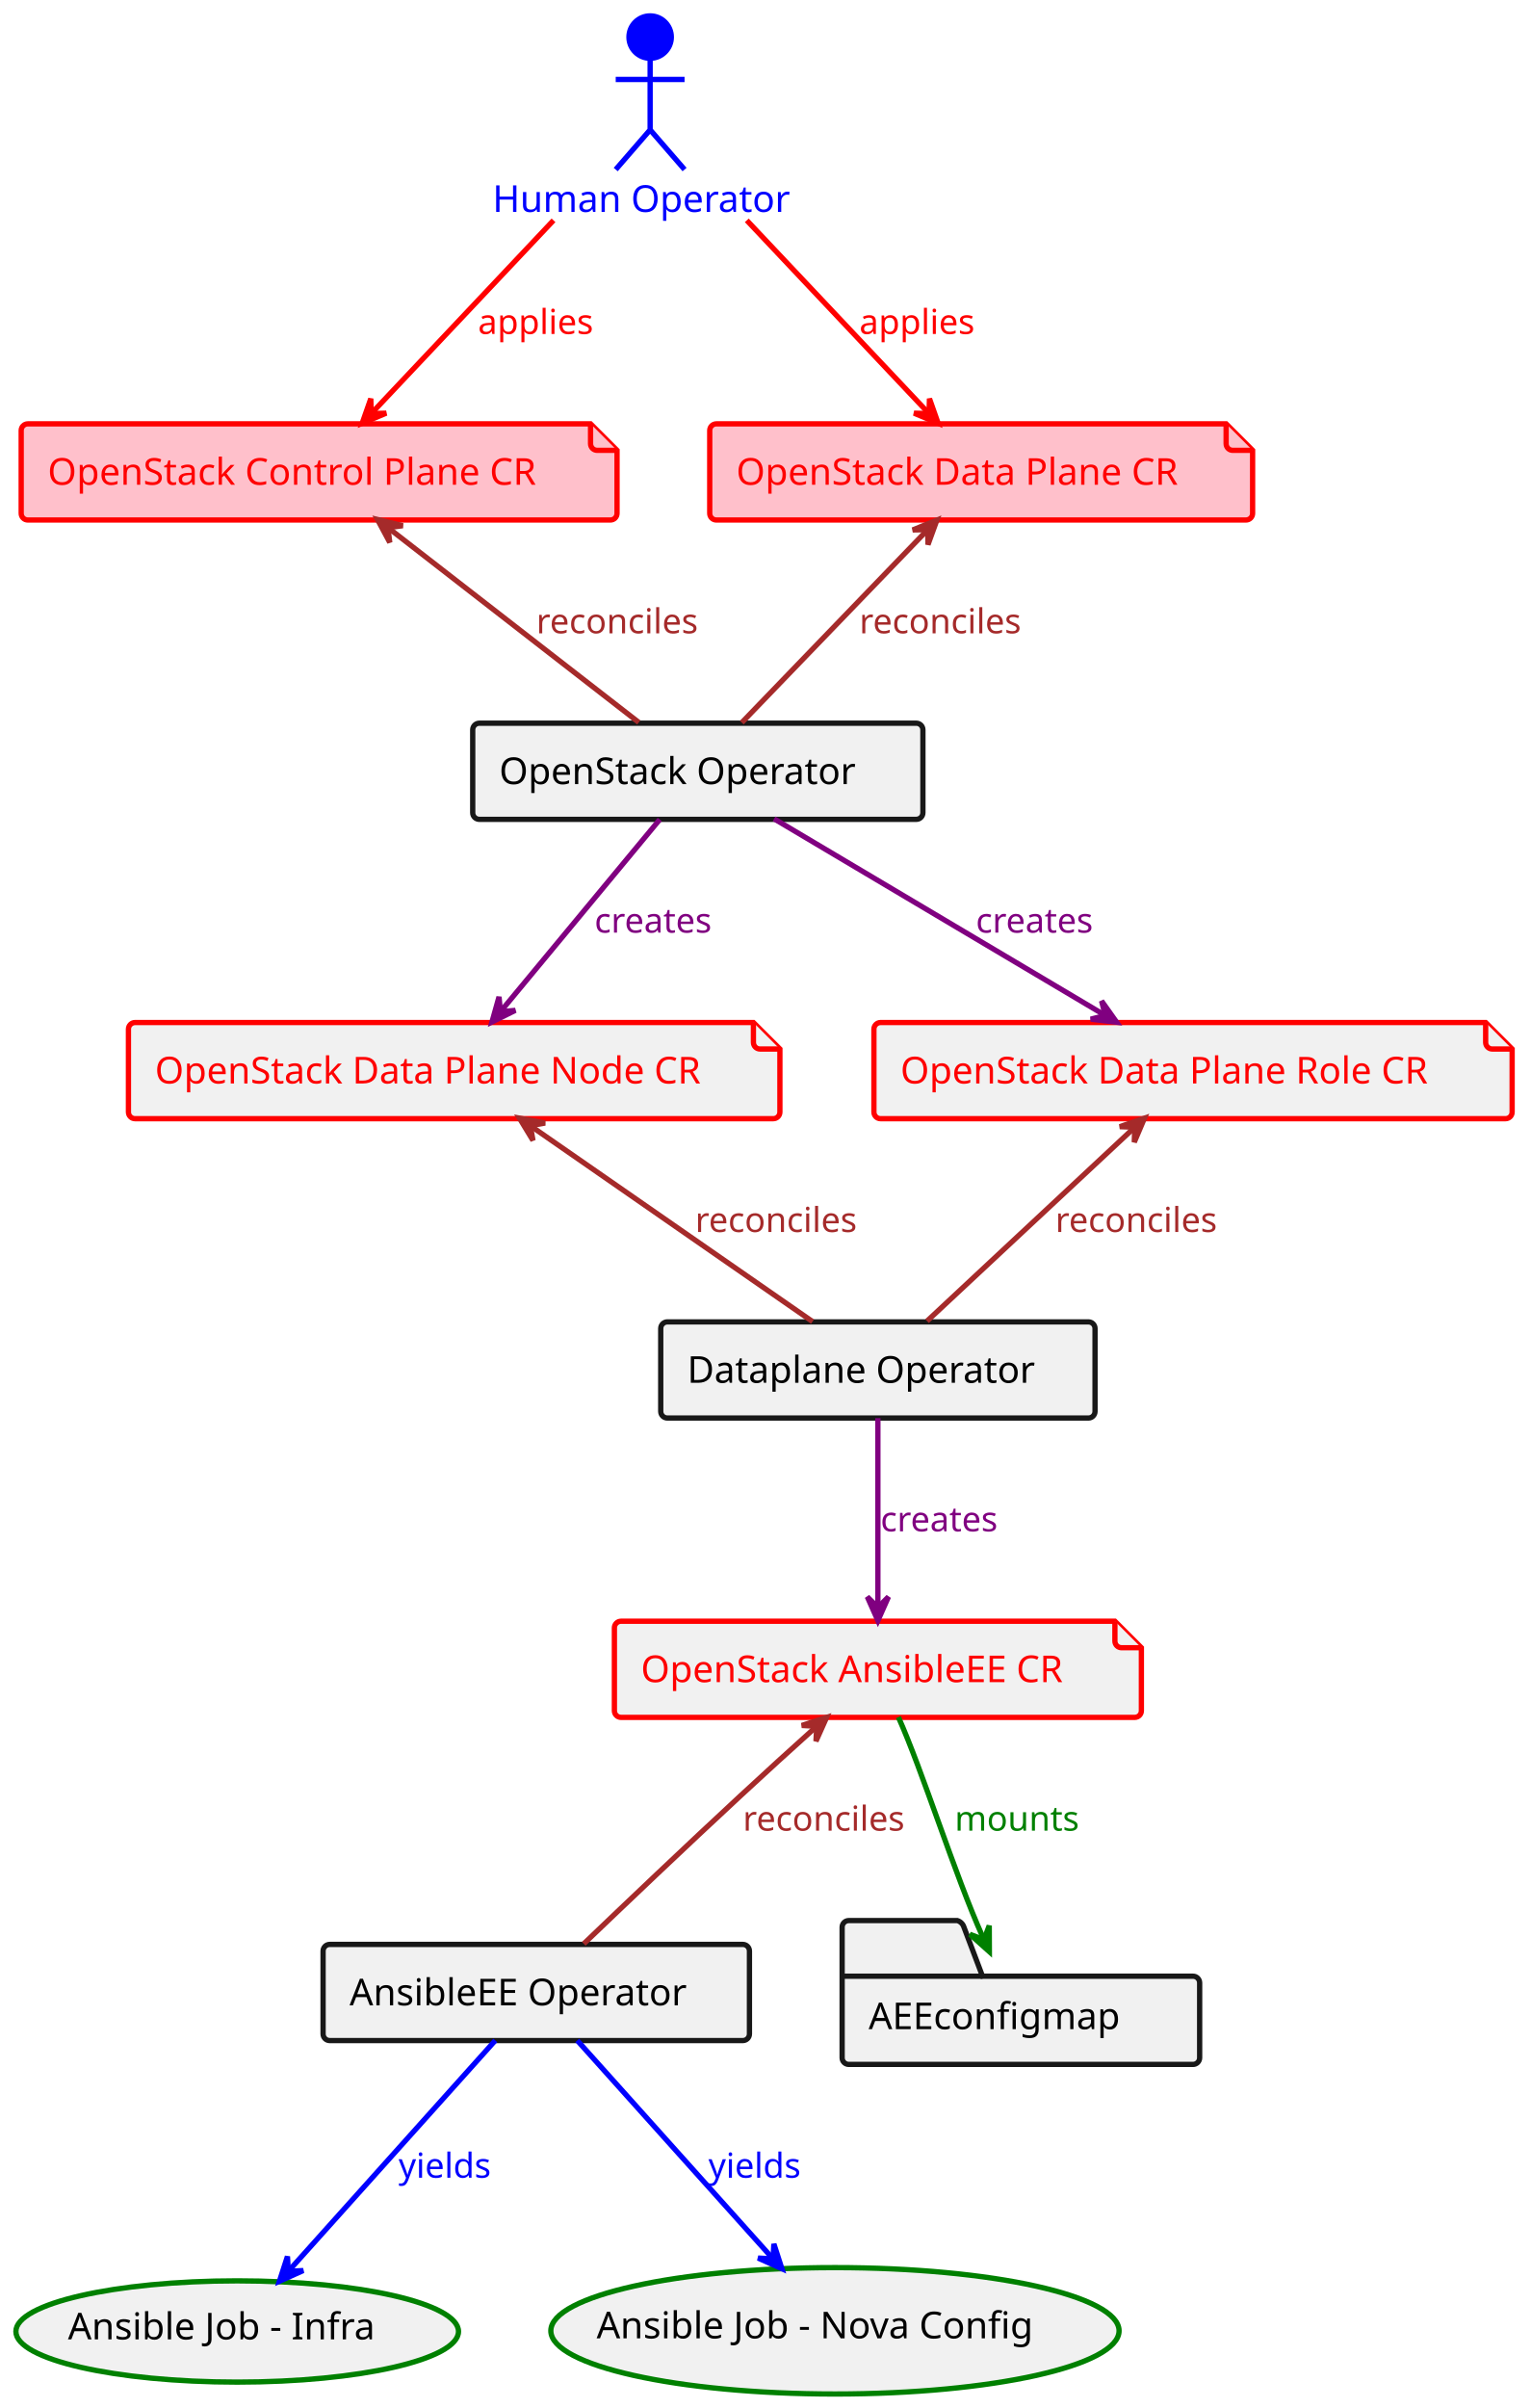
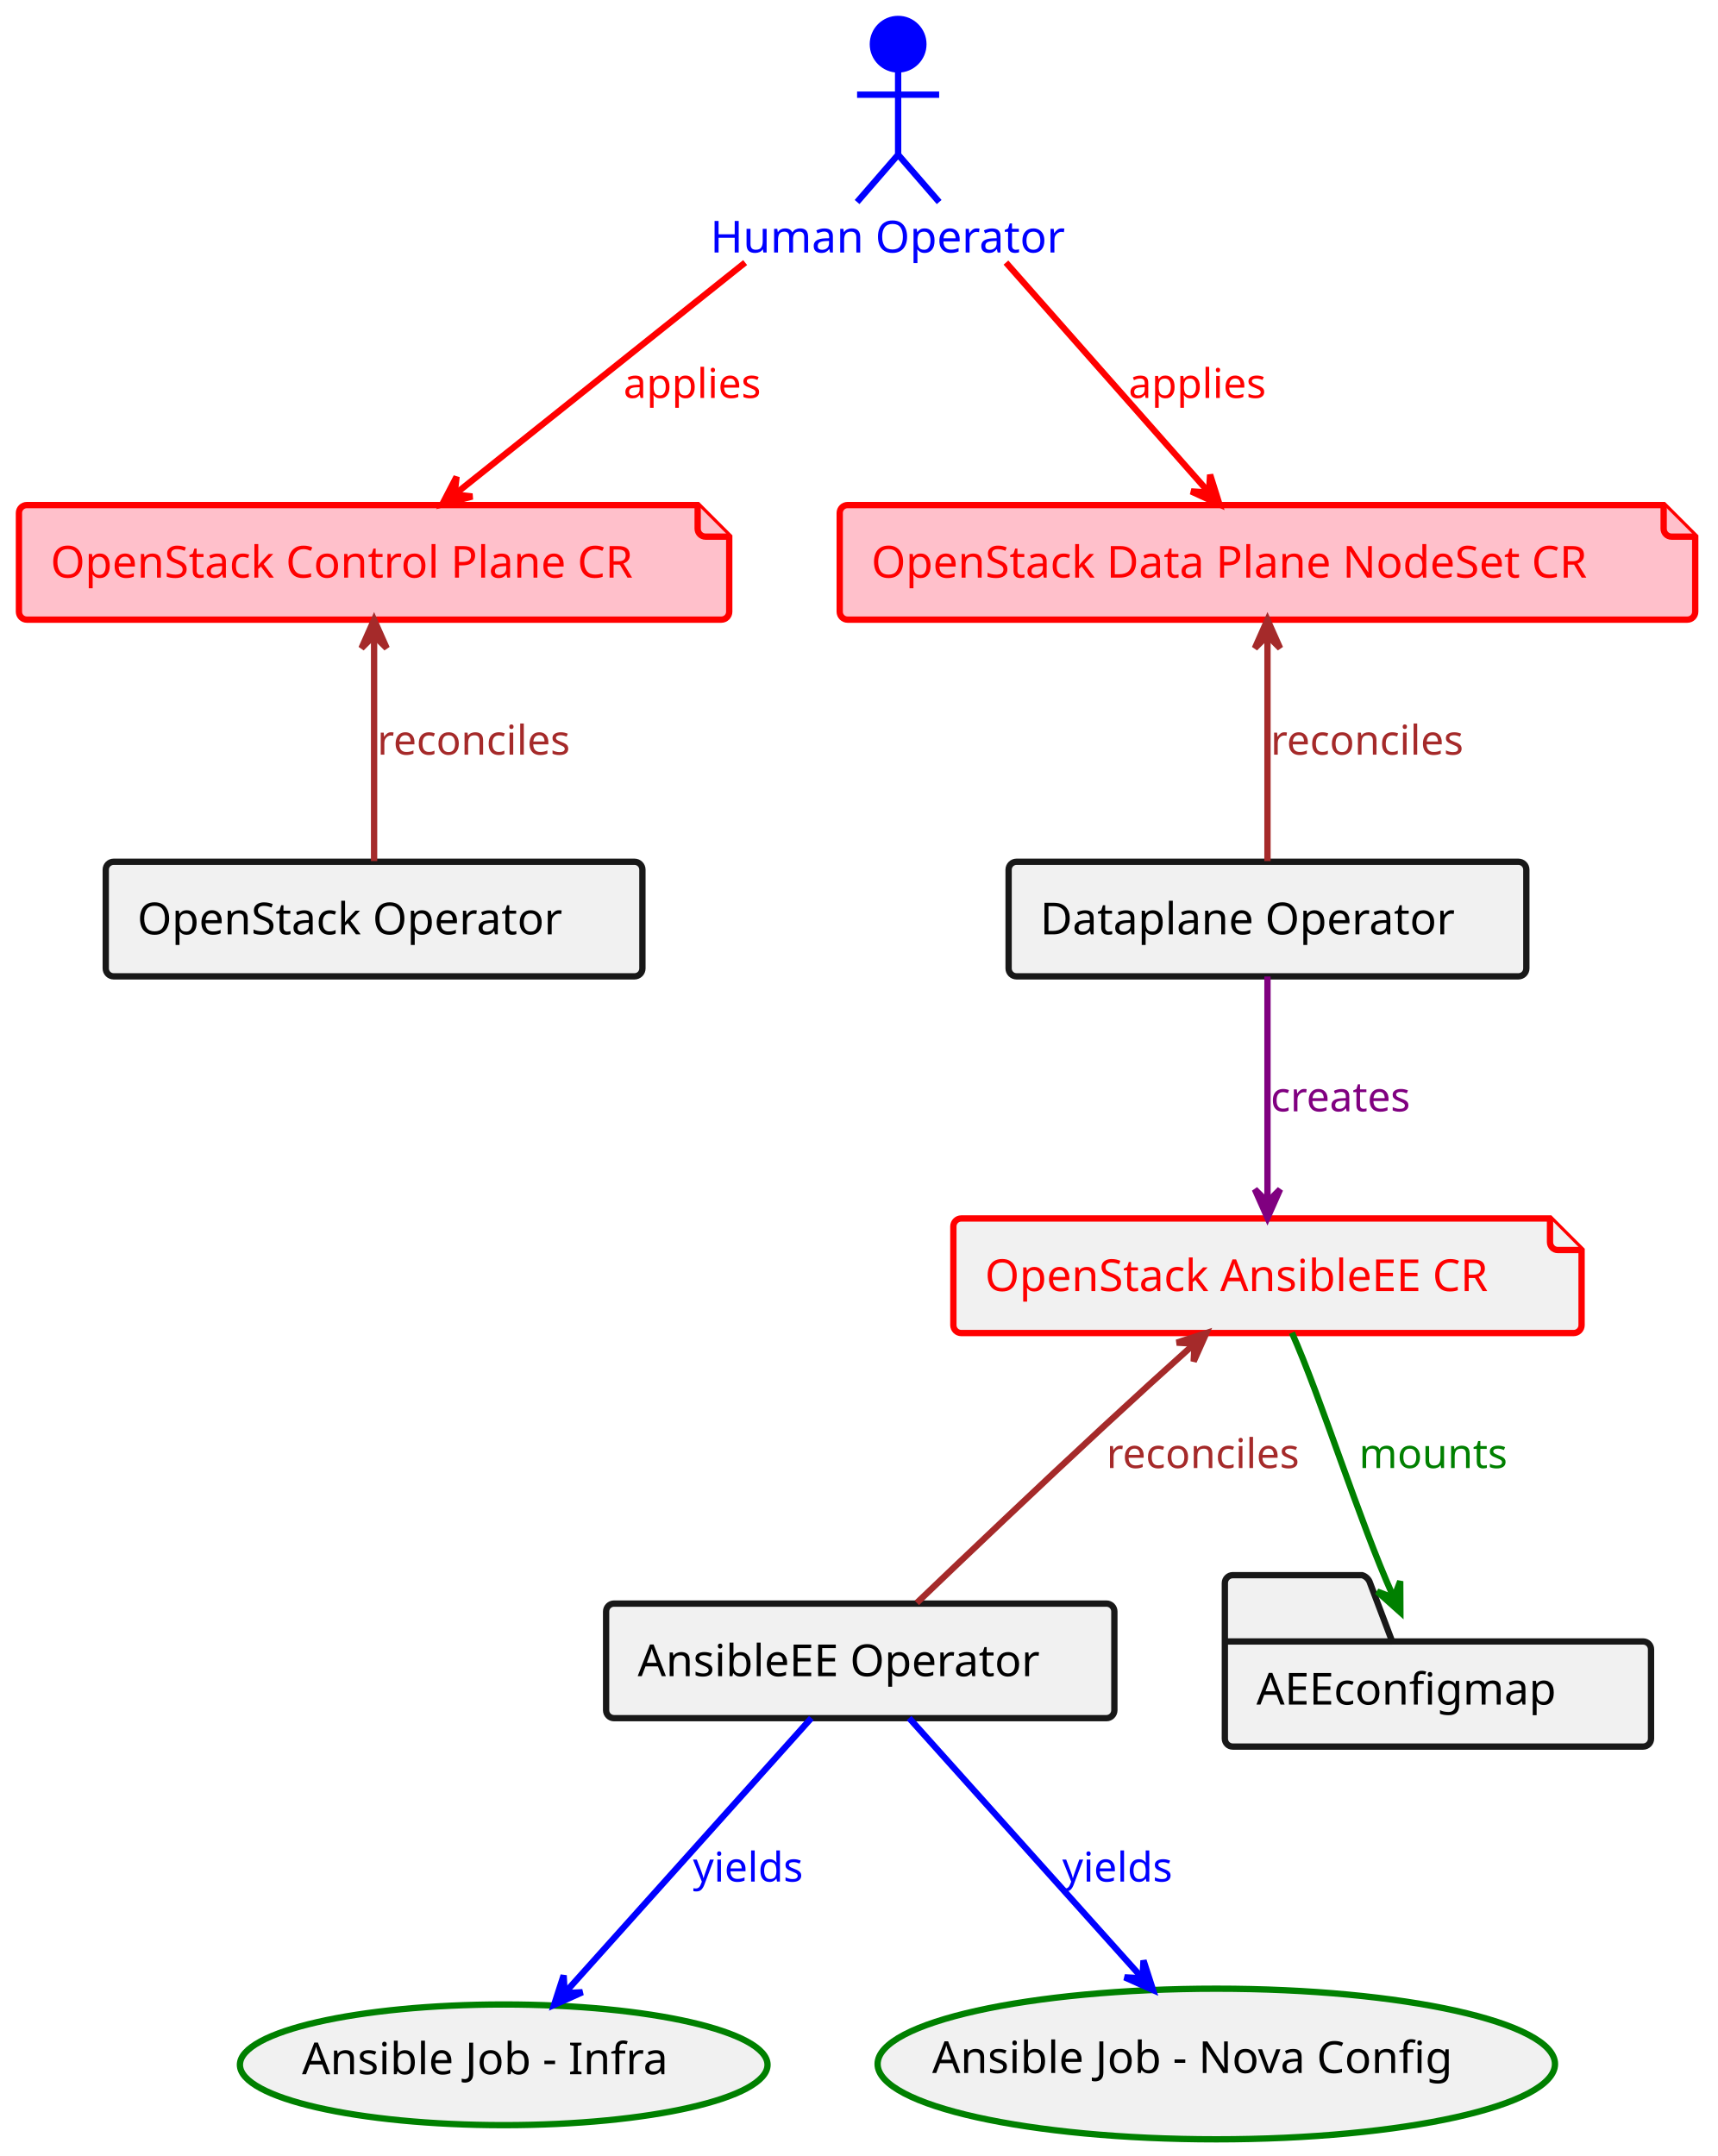
- <svg xmlns="http://www.w3.org/2000/svg" contentStyleType="text/css" height="909px" preserveAspectRatio="none" style="width:578px;height:909px;background:#FFFFFF;" version="1.1" viewBox="0 0 578 909" width="578px" zoomAndPan="magnify">
+ <svg xmlns="http://www.w3.org/2000/svg" contentStyleType="text/css" height="683px" preserveAspectRatio="none" style="width:544px;height:683px;background:#FFFFFF;" version="1.1" viewBox="0 0 544 683" width="544px" zoomAndPan="magnify">
  <defs />
  <g>
    <g id="elem_user">
-       <ellipse cx="245.5" cy="14" fill="#0000FF" rx="8" ry="8" style="stroke:#0000FF;stroke-width:2.0;" />
-       <path d="M245.5,22 L245.5,49 M232.5,30 L258.5,30 M245.5,49 L232.5,64 M245.5,49 L258.5,64 " fill="none" style="stroke:#0000FF;stroke-width:2.0;" />
-       <text fill="#0000FF" font-family="sans-serif" font-size="14" lengthAdjust="spacing" textLength="119" x="186" y="79.995">Human Operator</text>
+       <ellipse cx="284.5" cy="14" fill="#0000FF" rx="8" ry="8" style="stroke:#0000FF;stroke-width:2.0;" />
+       <path d="M284.5,22 L284.5,49 M271.5,30 L297.5,30 M284.5,49 L271.5,64 M284.5,49 L297.5,64 " fill="none" style="stroke:#0000FF;stroke-width:2.0;" />
+       <text fill="#0000FF" font-family="sans-serif" font-size="14" lengthAdjust="spacing" textLength="119" x="225" y="79.995">Human Operator</text>
    </g>
    <g id="elem_OCPCR">
-       <path d="M8,162.5 L8,193.797 A2.5,2.5 0 0 0 10.5,196.297 L230.5,196.297 A2.5,2.5 0 0 0 233,193.797 L233,170 L223,160 L10.5,160 A2.5,2.5 0 0 0 8,162.5 " fill="#FFC0CB" style="stroke:#FF0000;stroke-width:2.0;" />
-       <path d="M223,160 L223,167.5 A2.5,2.5 0 0 0 225.5,170 L233,170 " fill="#FFC0CB" style="stroke:#FF0000;stroke-width:2.0;" />
-       <text fill="#FF0000" font-family="sans-serif" font-size="14" lengthAdjust="spacing" textLength="205" x="18" y="182.995">OpenStack Control Plane CR</text>
+       <path d="M6,162.5 L6,193.797 A2.5,2.5 0 0 0 8.5,196.297 L228.5,196.297 A2.5,2.5 0 0 0 231,193.797 L231,170 L221,160 L8.5,160 A2.5,2.5 0 0 0 6,162.5 " fill="#FFC0CB" style="stroke:#FF0000;stroke-width:2.0;" />
+       <path d="M221,160 L221,167.5 A2.5,2.5 0 0 0 223.5,170 L231,170 " fill="#FFC0CB" style="stroke:#FF0000;stroke-width:2.0;" />
+       <text fill="#FF0000" font-family="sans-serif" font-size="14" lengthAdjust="spacing" textLength="205" x="16" y="182.995">OpenStack Control Plane CR</text>
    </g>
    <g id="elem_ODPCR">
-       <path d="M268,162.5 L268,193.797 A2.5,2.5 0 0 0 270.5,196.297 L470.5,196.297 A2.5,2.5 0 0 0 473,193.797 L473,170 L463,160 L270.5,160 A2.5,2.5 0 0 0 268,162.5 " fill="#FFC0CB" style="stroke:#FF0000;stroke-width:2.0;" />
-       <path d="M463,160 L463,167.5 A2.5,2.5 0 0 0 465.5,170 L473,170 " fill="#FFC0CB" style="stroke:#FF0000;stroke-width:2.0;" />
-       <text fill="#FF0000" font-family="sans-serif" font-size="14" lengthAdjust="spacing" textLength="185" x="278" y="182.995">OpenStack Data Plane CR</text>
-     </g>
-     <g id="elem_ODPNCR">
-       <path d="M48.5,388.5 L48.5,419.797 A2.5,2.5 0 0 0 51,422.297 L292,422.297 A2.5,2.5 0 0 0 294.5,419.797 L294.5,396 L284.5,386 L51,386 A2.5,2.5 0 0 0 48.5,388.5 " fill="#F1F1F1" style="stroke:#FF0000;stroke-width:2.0;" />
-       <path d="M284.5,386 L284.5,393.5 A2.5,2.5 0 0 0 287,396 L294.5,396 " fill="#F1F1F1" style="stroke:#FF0000;stroke-width:2.0;" />
-       <text fill="#FF0000" font-family="sans-serif" font-size="14" lengthAdjust="spacing" textLength="226" x="58.5" y="408.995">OpenStack Data Plane Node CR</text>
-     </g>
-     <g id="elem_ODPRCR">
-       <path d="M330,388.5 L330,419.797 A2.5,2.5 0 0 0 332.5,422.297 L568.5,422.297 A2.5,2.5 0 0 0 571,419.797 L571,396 L561,386 L332.5,386 A2.5,2.5 0 0 0 330,388.5 " fill="#F1F1F1" style="stroke:#FF0000;stroke-width:2.0;" />
-       <path d="M561,386 L561,393.5 A2.5,2.5 0 0 0 563.5,396 L571,396 " fill="#F1F1F1" style="stroke:#FF0000;stroke-width:2.0;" />
-       <text fill="#FF0000" font-family="sans-serif" font-size="14" lengthAdjust="spacing" textLength="221" x="340" y="408.995">OpenStack Data Plane Role CR</text>
+       <path d="M266,162.5 L266,193.797 A2.5,2.5 0 0 0 268.5,196.297 L534.5,196.297 A2.5,2.5 0 0 0 537,193.797 L537,170 L527,160 L268.5,160 A2.5,2.5 0 0 0 266,162.5 " fill="#FFC0CB" style="stroke:#FF0000;stroke-width:2.0;" />
+       <path d="M527,160 L527,167.5 A2.5,2.5 0 0 0 529.5,170 L537,170 " fill="#FFC0CB" style="stroke:#FF0000;stroke-width:2.0;" />
+       <text fill="#FF0000" font-family="sans-serif" font-size="14" lengthAdjust="spacing" textLength="251" x="276" y="182.995">OpenStack Data Plane NodeSet CR</text>
    </g>
    <g id="elem_AEECR">
-       <path d="M232,614.5 L232,645.797 A2.5,2.5 0 0 0 234.5,648.297 L428.5,648.297 A2.5,2.5 0 0 0 431,645.797 L431,622 L421,612 L234.5,612 A2.5,2.5 0 0 0 232,614.5 " fill="#F1F1F1" style="stroke:#FF0000;stroke-width:2.0;" />
-       <path d="M421,612 L421,619.5 A2.5,2.5 0 0 0 423.5,622 L431,622 " fill="#F1F1F1" style="stroke:#FF0000;stroke-width:2.0;" />
-       <text fill="#FF0000" font-family="sans-serif" font-size="14" lengthAdjust="spacing" textLength="179" x="242" y="634.995">OpenStack AnsibleEE CR</text>
+       <path d="M302,388.5 L302,419.797 A2.5,2.5 0 0 0 304.5,422.297 L498.5,422.297 A2.5,2.5 0 0 0 501,419.797 L501,396 L491,386 L304.5,386 A2.5,2.5 0 0 0 302,388.5 " fill="#F1F1F1" style="stroke:#FF0000;stroke-width:2.0;" />
+       <path d="M491,386 L491,393.5 A2.5,2.5 0 0 0 493.5,396 L501,396 " fill="#F1F1F1" style="stroke:#FF0000;stroke-width:2.0;" />
+       <text fill="#FF0000" font-family="sans-serif" font-size="14" lengthAdjust="spacing" textLength="179" x="312" y="408.995">OpenStack AnsibleEE CR</text>
    </g>
    <g id="elem_OSOp">
-       <rect fill="#F1F1F1" height="36.297" rx="2.5" ry="2.5" style="stroke:#181818;stroke-width:2.0;" width="170" x="178.5" y="273" />
-       <text fill="#000000" font-family="sans-serif" font-size="14" lengthAdjust="spacing" textLength="150" x="188.5" y="295.995">OpenStack Operator</text>
+       <rect fill="#F1F1F1" height="36.297" rx="2.5" ry="2.5" style="stroke:#181818;stroke-width:2.0;" width="170" x="33.5" y="273" />
+       <text fill="#000000" font-family="sans-serif" font-size="14" lengthAdjust="spacing" textLength="150" x="43.5" y="295.995">OpenStack Operator</text>
    </g>
    <g id="elem_DOp">
-       <rect fill="#F1F1F1" height="36.297" rx="2.5" ry="2.5" style="stroke:#181818;stroke-width:2.0;" width="164" x="249.5" y="499" />
-       <text fill="#000000" font-family="sans-serif" font-size="14" lengthAdjust="spacing" textLength="144" x="259.5" y="521.995">Dataplane Operator</text>
+       <rect fill="#F1F1F1" height="36.297" rx="2.5" ry="2.5" style="stroke:#181818;stroke-width:2.0;" width="164" x="319.5" y="273" />
+       <text fill="#000000" font-family="sans-serif" font-size="14" lengthAdjust="spacing" textLength="144" x="329.5" y="295.995">Dataplane Operator</text>
    </g>
    <g id="elem_AEEOp">
-       <rect fill="#F1F1F1" height="36.297" rx="2.5" ry="2.5" style="stroke:#181818;stroke-width:2.0;" width="161" x="122" y="734" />
-       <text fill="#000000" font-family="sans-serif" font-size="14" lengthAdjust="spacing" textLength="141" x="132" y="756.995">AnsibleEE Operator</text>
+       <rect fill="#F1F1F1" height="36.297" rx="2.5" ry="2.5" style="stroke:#181818;stroke-width:2.0;" width="161" x="192" y="508" />
+       <text fill="#000000" font-family="sans-serif" font-size="14" lengthAdjust="spacing" textLength="141" x="202" y="530.995">AnsibleEE Operator</text>
    </g>
    <g id="elem_AJI">
-       <ellipse cx="89.566" cy="880.113" fill="#F1F1F1" rx="83.566" ry="19.113" style="stroke:#008000;stroke-width:2.0;" />
-       <text fill="#000000" font-family="sans-serif" font-size="14" lengthAdjust="spacing" textLength="127" x="25.662" y="883.097">Ansible Job - Infra</text>
+       <ellipse cx="159.566" cy="654.113" fill="#F1F1F1" rx="83.566" ry="19.113" style="stroke:#008000;stroke-width:2.0;" />
+       <text fill="#000000" font-family="sans-serif" font-size="14" lengthAdjust="spacing" textLength="127" x="95.662" y="657.097">Ansible Job - Infra</text>
    </g>
    <g id="elem_AJNC">
-       <ellipse cx="315.288" cy="879.857" fill="#F1F1F1" rx="107.288" ry="23.858" style="stroke:#008000;stroke-width:2.0;" />
-       <text fill="#000000" font-family="sans-serif" font-size="14" lengthAdjust="spacing" textLength="180" x="225.288" y="882.704">Ansible Job - Nova Config</text>
+       <ellipse cx="385.288" cy="653.857" fill="#F1F1F1" rx="107.288" ry="23.858" style="stroke:#008000;stroke-width:2.0;" />
+       <text fill="#000000" font-family="sans-serif" font-size="14" lengthAdjust="spacing" textLength="180" x="295.288" y="656.704">Ansible Job - Nova Config</text>
    </g>
    <g id="elem_AEEconfigmap">
-       <path d="M320.5,725 L361.5,725 A3.75,3.75 0 0 1 364,727.5 L371,746 L450.5,746 A2.5,2.5 0 0 1 453,748.5 L453,776.797 A2.5,2.5 0 0 1 450.5,779.297 L320.5,779.297 A2.5,2.5 0 0 1 318,776.797 L318,727.5 A2.5,2.5 0 0 1 320.5,725 " fill="#F1F1F1" style="stroke:#181818;stroke-width:2.0;" />
-       <line style="stroke:#181818;stroke-width:2.0;" x1="318" x2="371" y1="746" y2="746" />
-       <text fill="#000000" font-family="sans-serif" font-size="14" lengthAdjust="spacing" textLength="105" x="328" y="765.995">AEEconfigmap</text>
+       <path d="M390.5,499 L431.5,499 A3.75,3.75 0 0 1 434,501.5 L441,520 L520.5,520 A2.5,2.5 0 0 1 523,522.5 L523,550.797 A2.5,2.5 0 0 1 520.5,553.297 L390.5,553.297 A2.5,2.5 0 0 1 388,550.797 L388,501.5 A2.5,2.5 0 0 1 390.5,499 " fill="#F1F1F1" style="stroke:#181818;stroke-width:2.0;" />
+       <line style="stroke:#181818;stroke-width:2.0;" x1="388" x2="441" y1="520" y2="520" />
+       <text fill="#000000" font-family="sans-serif" font-size="14" lengthAdjust="spacing" textLength="105" x="398" y="539.995">AEEconfigmap</text>
    </g>
    <g id="link_user_OCPCR">
-       <path d="M209.009,83.181 C185.084,108.541 159.089,136.096 140.872,155.405 " fill="none" id="user-to-OCPCR" style="stroke:#FF0000;stroke-width:2.0;" />
-       <polygon fill="#FF0000" points="136.755,159.769,145.841,155.968,140.186,156.132,140.022,150.478,136.755,159.769" style="stroke:#FF0000;stroke-width:2.0;" />
-       <text fill="#FF0000" font-family="sans-serif" font-size="13" lengthAdjust="spacing" textLength="45" x="180.5" y="126.067">applies</text>
+       <path d="M236.04,83.181 C204.268,108.541 168.967,136.717 144.776,156.026 " fill="none" id="user-to-OCPCR" style="stroke:#FF0000;stroke-width:2.0;" />
+       <polygon fill="#FF0000" points="140.087,159.769,149.616,157.281,143.995,156.65,144.626,151.028,140.087,159.769" style="stroke:#FF0000;stroke-width:2.0;" />
+       <text fill="#FF0000" font-family="sans-serif" font-size="13" lengthAdjust="spacing" textLength="45" x="197.5" y="126.067">applies</text>
    </g>
    <g id="link_user_ODPCR">
-       <path d="M281.991,83.181 C305.916,108.541 331.911,136.096 350.128,155.405 " fill="none" id="user-to-ODPCR" style="stroke:#FF0000;stroke-width:2.0;" />
-       <polygon fill="#FF0000" points="354.245,159.769,350.978,150.478,350.814,156.132,345.159,155.968,354.245,159.769" style="stroke:#FF0000;stroke-width:2.0;" />
-       <text fill="#FF0000" font-family="sans-serif" font-size="13" lengthAdjust="spacing" textLength="45" x="324.5" y="126.067">applies</text>
+       <path d="M318.656,83.181 C341.049,108.541 365.264,135.962 382.314,155.271 " fill="none" id="user-to-ODPCR" style="stroke:#FF0000;stroke-width:2.0;" />
+       <polygon fill="#FF0000" points="386.285,159.769,383.326,150.375,382.976,156.021,377.329,155.67,386.285,159.769" style="stroke:#FF0000;stroke-width:2.0;" />
+       <text fill="#FF0000" font-family="sans-serif" font-size="13" lengthAdjust="spacing" textLength="45" x="357.5" y="126.067">applies</text>
    </g>
    <g id="link_OCPCR_OSOp">
-       <path d="M147.27,199.779 C174.064,220.578 214.298,251.808 241.209,272.697 " fill="none" id="OCPCR-backto-OSOp" style="stroke:#A52A2A;stroke-width:2.0;" />
-       <polygon fill="#A52A2A" points="142.53,196.1,147.187,204.779,146.48,199.166,152.092,198.459,142.53,196.1" style="stroke:#A52A2A;stroke-width:2.0;" />
-       <text fill="#A52A2A" font-family="sans-serif" font-size="13" lengthAdjust="spacing" textLength="64" x="202.5" y="239.067">reconciles</text>
+       <path d="M118.5,202.344 C118.5,223.197 118.5,251.979 118.5,272.778 " fill="none" id="OCPCR-backto-OSOp" style="stroke:#A52A2A;stroke-width:2.0;" />
+       <polygon fill="#A52A2A" points="118.5,196.344,114.5,205.344,118.5,201.344,122.5,205.344,118.5,196.344" style="stroke:#A52A2A;stroke-width:2.0;" />
+       <text fill="#A52A2A" font-family="sans-serif" font-size="13" lengthAdjust="spacing" textLength="64" x="119.5" y="239.067">reconciles</text>
    </g>
-     <g id="link_ODPCR_OSOp">
-       <path d="M349.617,200.664 C329.516,221.517 300.151,251.979 280.101,272.778 " fill="none" id="ODPCR-backto-OSOp" style="stroke:#A52A2A;stroke-width:2.0;" />
-       <polygon fill="#A52A2A" points="353.781,196.344,344.655,200.048,350.311,199.944,350.415,205.6,353.781,196.344" style="stroke:#A52A2A;stroke-width:2.0;" />
-       <text fill="#A52A2A" font-family="sans-serif" font-size="13" lengthAdjust="spacing" textLength="64" x="324.5" y="239.067">reconciles</text>
-     </g>
-     <g id="link_OSOp_ODPNCR">
-       <path d="M249.125,309.344 C231.841,330.197 206.842,360.36 189.603,381.159 " fill="none" id="OSOp-to-ODPNCR" style="stroke:#800080;stroke-width:2.0;" />
-       <polygon fill="#800080" points="185.774,385.778,194.597,381.401,188.965,381.928,188.438,376.296,185.774,385.778" style="stroke:#800080;stroke-width:2.0;" />
-       <text fill="#800080" font-family="sans-serif" font-size="13" lengthAdjust="spacing" textLength="48" x="224.5" y="352.067">creates</text>
-     </g>
-     <g id="link_OSOp_ODPRCR">
-       <path d="M292.309,309.1 C327.45,329.959 381.344,361.949 416.498,382.817 " fill="none" id="OSOp-to-ODPRCR" style="stroke:#800080;stroke-width:2.0;" />
-       <polygon fill="#800080" points="421.658,385.88,415.961,377.846,417.358,383.328,411.877,384.726,421.658,385.88" style="stroke:#800080;stroke-width:2.0;" />
-       <text fill="#800080" font-family="sans-serif" font-size="13" lengthAdjust="spacing" textLength="48" x="368.5" y="352.067">creates</text>
-     </g>
-     <g id="link_ODPNCR_DOp">
-       <path d="M201.079,425.52 C231.146,446.379 276.743,478.012 306.823,498.88 " fill="none" id="ODPNCR-backto-DOp" style="stroke:#A52A2A;stroke-width:2.0;" />
-       <polygon fill="#A52A2A" points="196.149,422.1,201.264,430.517,200.257,424.95,205.824,423.944,196.149,422.1" style="stroke:#A52A2A;stroke-width:2.0;" />
-       <text fill="#A52A2A" font-family="sans-serif" font-size="13" lengthAdjust="spacing" textLength="64" x="262.5" y="465.067">reconciles</text>
-     </g>
-     <g id="link_ODPRCR_DOp">
-       <path d="M427.779,426.193 C405.483,446.992 372.445,477.808 350.05,498.697 " fill="none" id="ODPRCR-backto-DOp" style="stroke:#A52A2A;stroke-width:2.0;" />
-       <polygon fill="#A52A2A" points="432.167,422.1,422.857,425.314,428.511,425.511,428.314,431.164,432.167,422.1" style="stroke:#A52A2A;stroke-width:2.0;" />
-       <text fill="#A52A2A" font-family="sans-serif" font-size="13" lengthAdjust="spacing" textLength="64" x="398.5" y="465.067">reconciles</text>
+     <g id="link_ODPCR_DOp">
+       <path d="M401.5,202.344 C401.5,223.197 401.5,251.979 401.5,272.778 " fill="none" id="ODPCR-backto-DOp" style="stroke:#A52A2A;stroke-width:2.0;" />
+       <polygon fill="#A52A2A" points="401.5,196.344,397.5,205.344,401.5,201.344,405.5,205.344,401.5,196.344" style="stroke:#A52A2A;stroke-width:2.0;" />
+       <text fill="#A52A2A" font-family="sans-serif" font-size="13" lengthAdjust="spacing" textLength="64" x="402.5" y="239.067">reconciles</text>
    </g>
    <g id="link_DOp_AEECR">
-       <path d="M331.5,535.344 C331.5,556.197 331.5,584.979 331.5,605.778 " fill="none" id="DOp-to-AEECR" style="stroke:#800080;stroke-width:2.0;" />
-       <polygon fill="#800080" points="331.5,611.778,335.5,602.778,331.5,606.778,327.5,602.778,331.5,611.778" style="stroke:#800080;stroke-width:2.0;" />
-       <text fill="#800080" font-family="sans-serif" font-size="13" lengthAdjust="spacing" textLength="48" x="332.5" y="578.067">creates</text>
+       <path d="M401.5,309.344 C401.5,330.197 401.5,358.979 401.5,379.778 " fill="none" id="DOp-to-AEECR" style="stroke:#800080;stroke-width:2.0;" />
+       <polygon fill="#800080" points="401.5,385.778,405.5,376.778,401.5,380.778,397.5,376.778,401.5,385.778" style="stroke:#800080;stroke-width:2.0;" />
+       <text fill="#800080" font-family="sans-serif" font-size="13" lengthAdjust="spacing" textLength="48" x="402.5" y="352.067">creates</text>
    </g>
    <g id="link_AEECR_AEEOp">
-       <path d="M307.676,652.312 C297.849,661.144 290.216,668.08 279.5,678 C259.088,696.896 235.966,718.898 220.433,733.768 " fill="none" id="AEECR-backto-AEEOp" style="stroke:#A52A2A;stroke-width:2.0;" />
-       <polygon fill="#A52A2A" points="312.139,648.301,302.771,651.342,308.42,651.643,308.119,657.292,312.139,648.301" style="stroke:#A52A2A;stroke-width:2.0;" />
-       <text fill="#A52A2A" font-family="sans-serif" font-size="13" lengthAdjust="spacing" textLength="64" x="280.5" y="691.067">reconciles</text>
+       <path d="M377.676,426.312 C367.849,435.144 360.216,442.08 349.5,452 C329.088,470.896 305.966,492.898 290.433,507.768 " fill="none" id="AEECR-backto-AEEOp" style="stroke:#A52A2A;stroke-width:2.0;" />
+       <polygon fill="#A52A2A" points="382.139,422.301,372.771,425.342,378.42,425.643,378.119,431.292,382.139,422.301" style="stroke:#A52A2A;stroke-width:2.0;" />
+       <text fill="#A52A2A" font-family="sans-serif" font-size="13" lengthAdjust="spacing" textLength="64" x="350.5" y="465.067">reconciles</text>
    </g>
    <g id="link_AEEOp_AJI">
-       <path d="M187.025,770.256 C165.627,794.115 131.203,832.499 109.523,856.674 " fill="none" id="AEEOp-to-AJI" style="stroke:#0000FF;stroke-width:2.0;" />
-       <polygon fill="#0000FF" points="105.517,861.14,114.504,857.111,108.855,857.418,108.548,851.77,105.517,861.14" style="stroke:#0000FF;stroke-width:2.0;" />
-       <text fill="#0000FF" font-family="sans-serif" font-size="13" lengthAdjust="spacing" textLength="37" x="150.5" y="822.067">yields</text>
+       <path d="M257.025,544.256 C235.627,568.115 201.203,606.499 179.523,630.674 " fill="none" id="AEEOp-to-AJI" style="stroke:#0000FF;stroke-width:2.0;" />
+       <polygon fill="#0000FF" points="175.517,635.14,184.504,631.111,178.855,631.418,178.548,625.77,175.517,635.14" style="stroke:#0000FF;stroke-width:2.0;" />
+       <text fill="#0000FF" font-family="sans-serif" font-size="13" lengthAdjust="spacing" textLength="37" x="219.5" y="596.067">yields</text>
    </g>
    <g id="link_AEEOp_AJNC">
-       <path d="M217.975,770.256 C238.043,792.632 269.086,827.246 291.249,851.959 " fill="none" id="AEEOp-to-AJNC" style="stroke:#0000FF;stroke-width:2.0;" />
-       <polygon fill="#0000FF" points="295.255,856.426,292.224,847.055,291.917,852.704,286.268,852.396,295.255,856.426" style="stroke:#0000FF;stroke-width:2.0;" />
-       <text fill="#0000FF" font-family="sans-serif" font-size="13" lengthAdjust="spacing" textLength="37" x="267.5" y="822.067">yields</text>
+       <path d="M287.975,544.256 C308.043,566.632 339.086,601.246 361.249,625.959 " fill="none" id="AEEOp-to-AJNC" style="stroke:#0000FF;stroke-width:2.0;" />
+       <polygon fill="#0000FF" points="365.255,630.426,362.224,621.055,361.917,626.704,356.268,626.396,365.255,630.426" style="stroke:#0000FF;stroke-width:2.0;" />
+       <text fill="#0000FF" font-family="sans-serif" font-size="13" lengthAdjust="spacing" textLength="37" x="336.5" y="596.067">yields</text>
    </g>
    <g id="link_AEECR_AEEconfigmap">
-       <path d="M339.237,648.193 C348.219,668.154 360.674,708.034 371.135,731.28 " fill="none" id="AEECR-to-AEEconfigmap" style="stroke:#008000;stroke-width:2.0;" />
-       <polygon fill="#008000" points="373.597,736.751,373.551,726.902,371.545,732.192,366.256,730.185,373.597,736.751" style="stroke:#008000;stroke-width:2.0;" />
-       <text fill="#008000" font-family="sans-serif" font-size="13" lengthAdjust="spacing" textLength="49" x="360.5" y="691.067">mounts</text>
+       <path d="M409.237,422.193 C418.219,442.154 430.674,482.034 441.135,505.28 " fill="none" id="AEECR-to-AEEconfigmap" style="stroke:#008000;stroke-width:2.0;" />
+       <polygon fill="#008000" points="443.597,510.751,443.551,500.902,441.545,506.192,436.256,504.185,443.597,510.751" style="stroke:#008000;stroke-width:2.0;" />
+       <text fill="#008000" font-family="sans-serif" font-size="13" lengthAdjust="spacing" textLength="49" x="430.5" y="465.067">mounts</text>
    </g>
  </g>
</svg>
